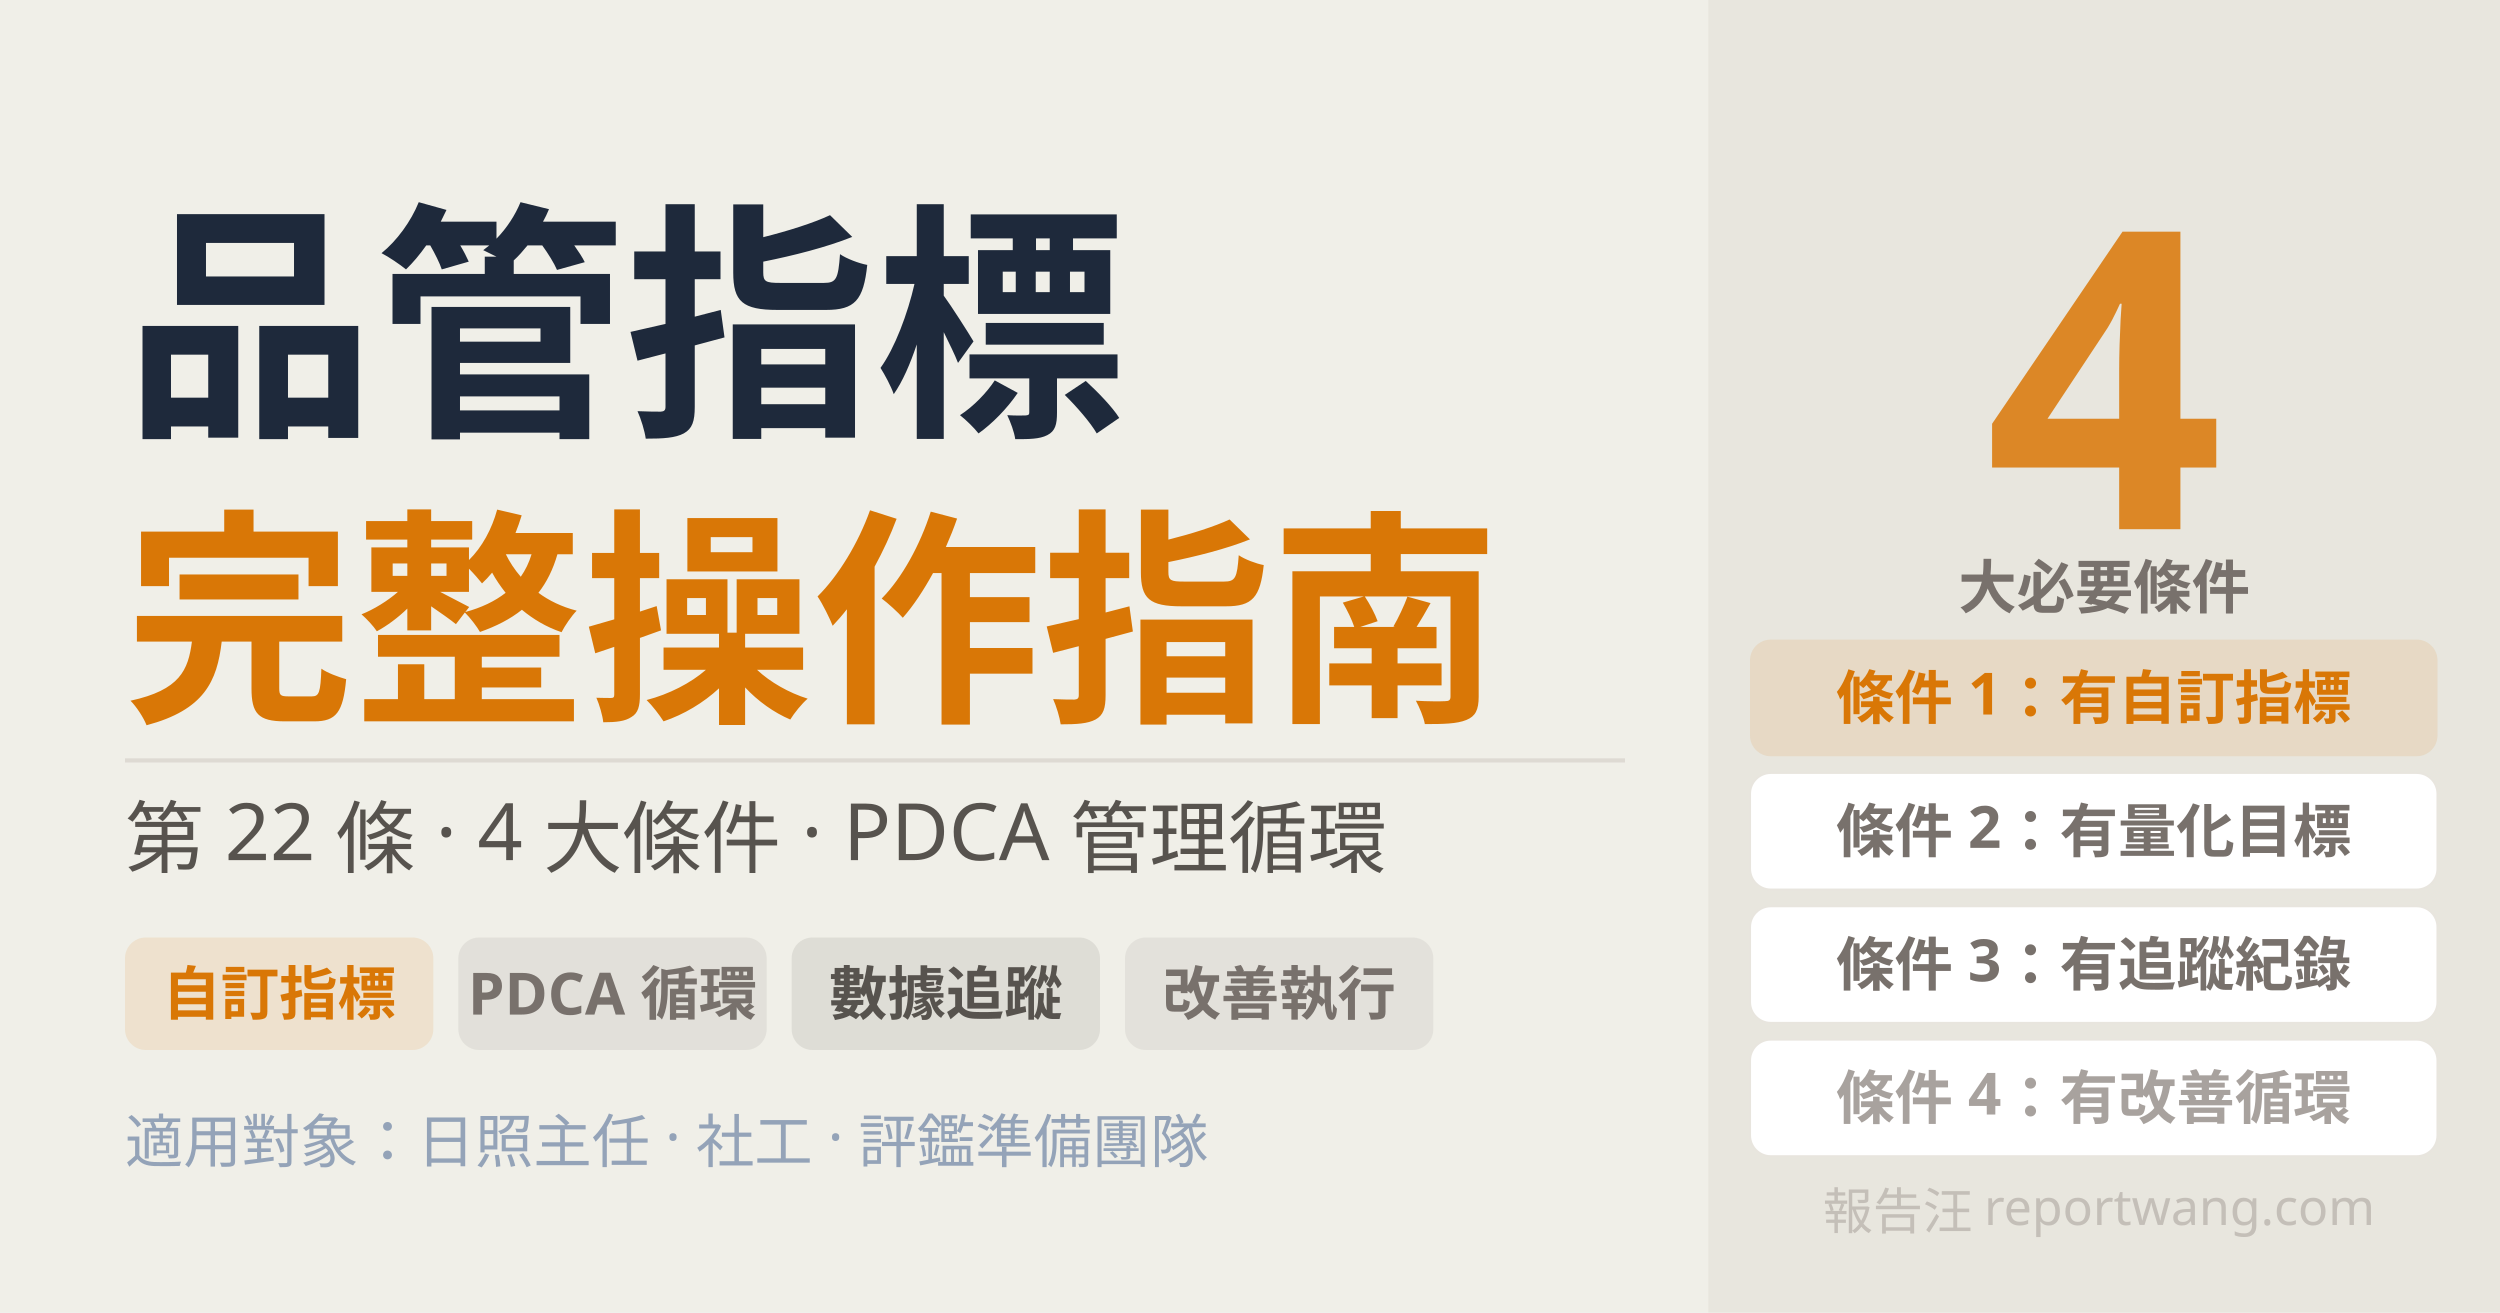
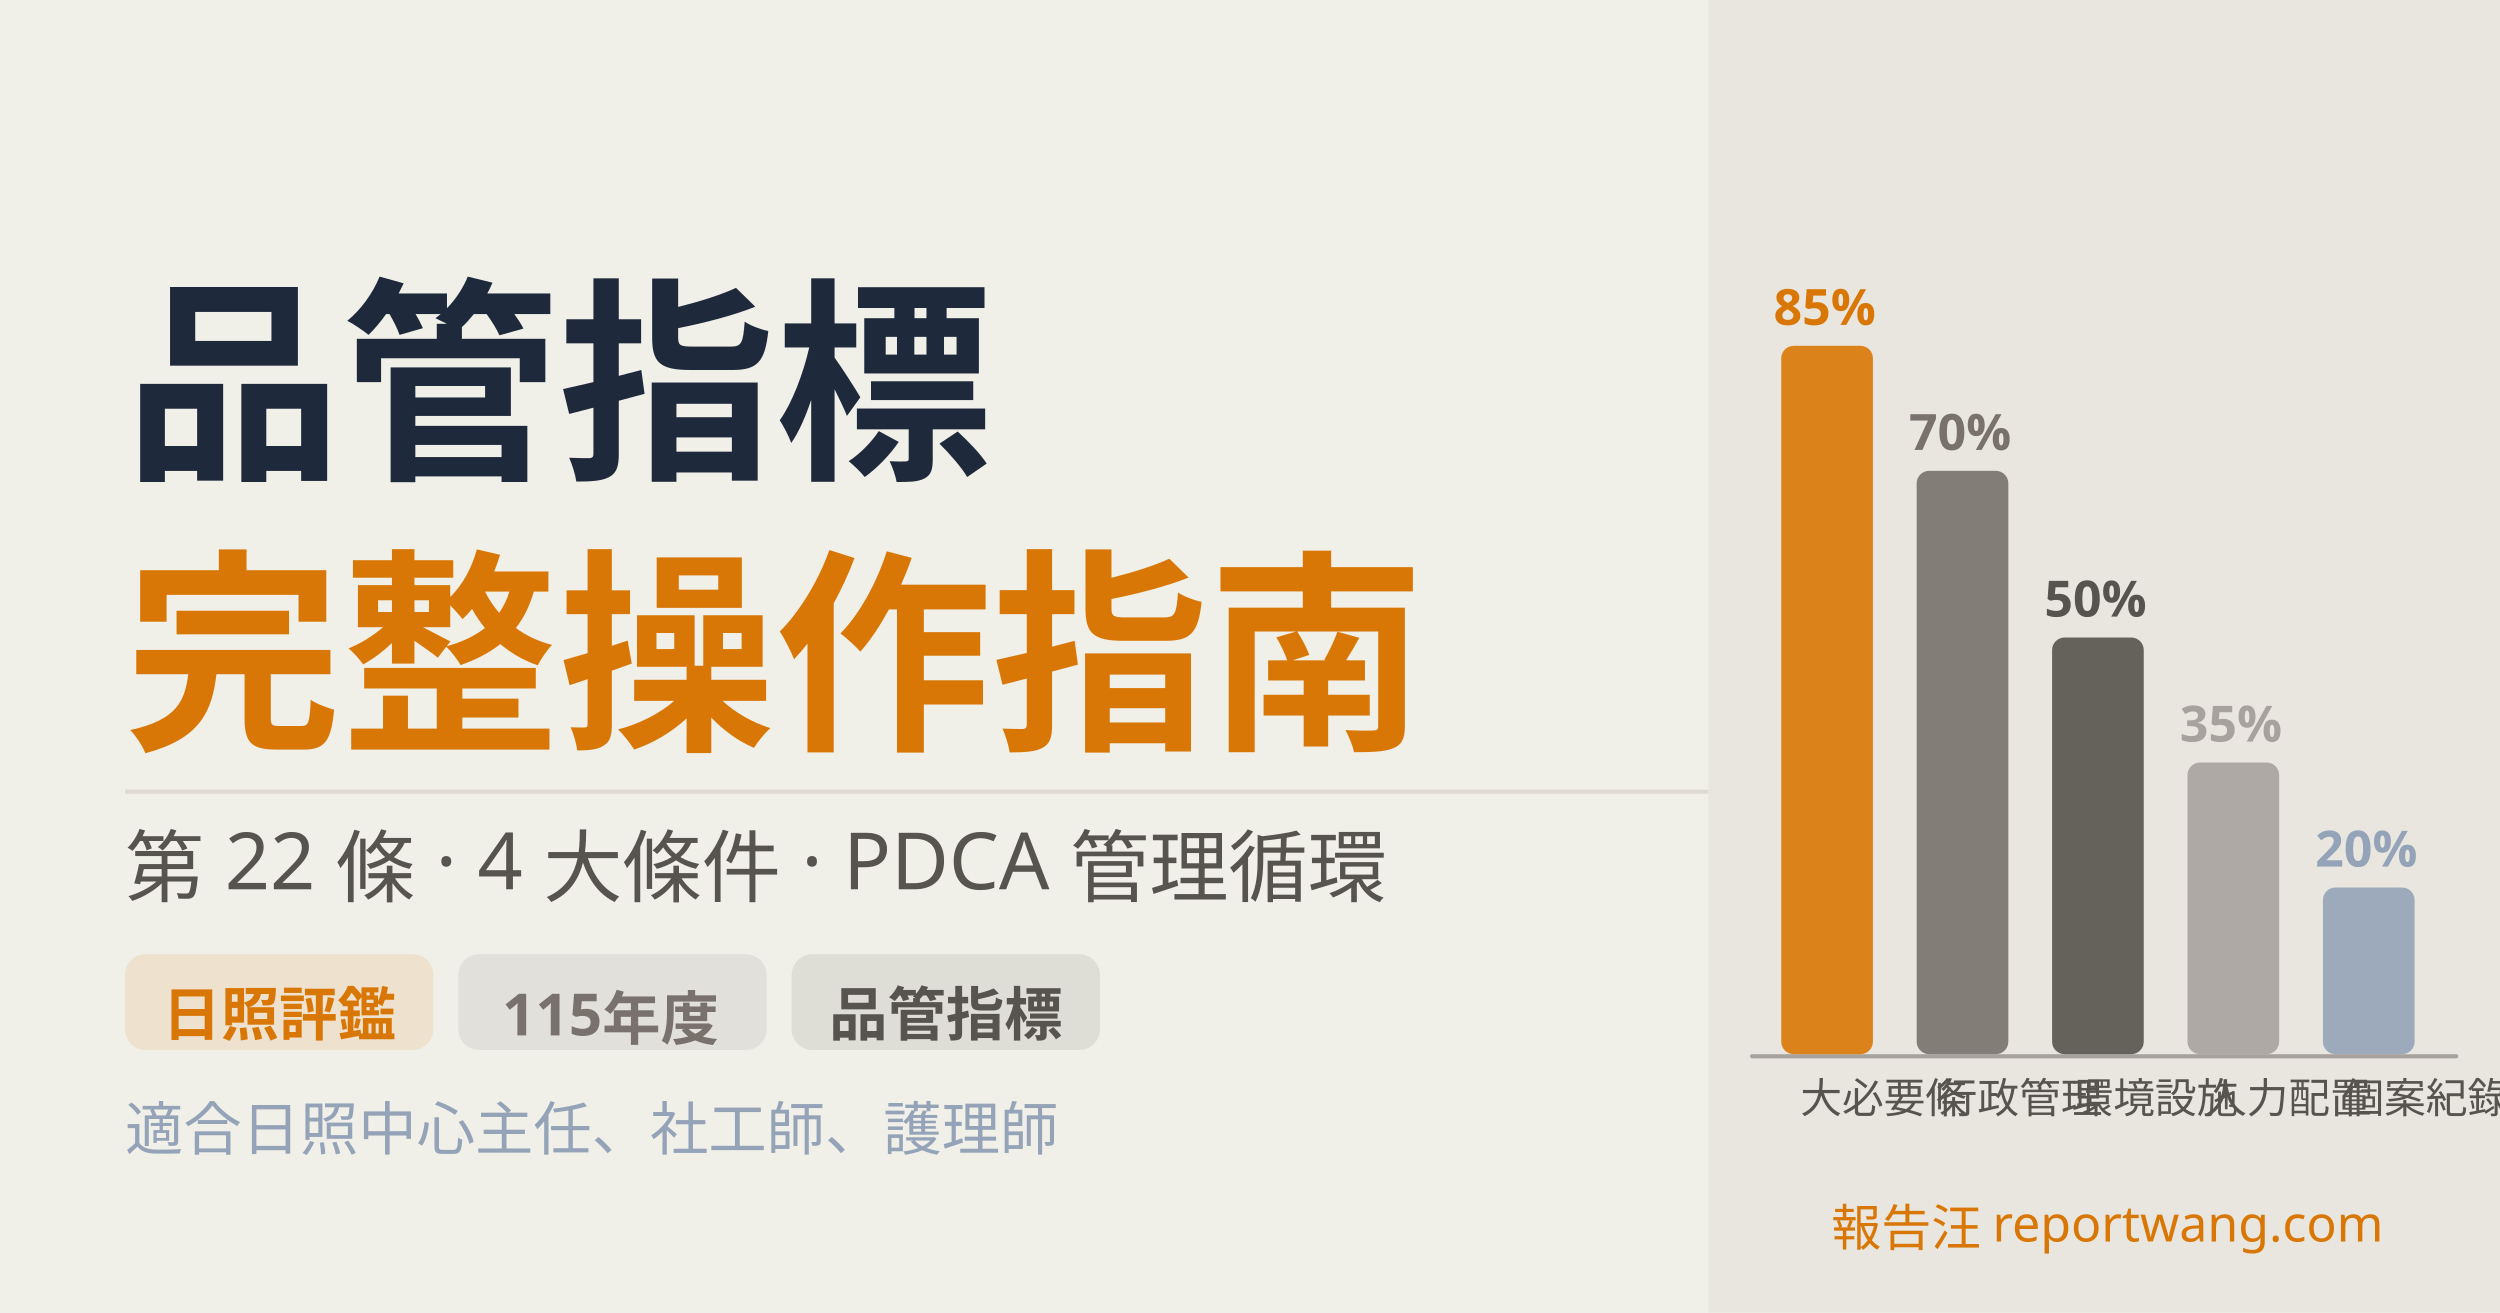
- <svg xmlns="http://www.w3.org/2000/svg" width="1200" height="630" viewBox="0 0 1200 630" font-family="'Noto Sans TC', sans-serif">
+ <svg xmlns="http://www.w3.org/2000/svg" width="1200" height="630" viewBox="0 0 1200 630" fill="none" font-family="'Noto Sans TC', sans-serif">
  <rect width="1200" height="630" fill="#f0efe8" />
-   <rect x="820" y="0" width="380" height="630" fill="#e8e6de" />
-   <text x="1010" y="254" font-size="200" font-weight="900" fill="#d97706" text-anchor="middle" opacity="0.85">4</text>
-   <text x="1010" y="292" font-size="28" fill="#78716c" text-anchor="middle" font-weight="600">大必要條件</text>
-   <rect x="840" y="307" width="330" height="56" rx="10" fill="#d97706" opacity="0.12" />
-   <text x="1005" y="345" font-size="28" fill="#d97706" text-anchor="middle" font-weight="700">條件 1：有自訂指標</text>
-   <rect x="840" y="371" width="330" height="56" rx="10" fill="white" stroke="#e8e5de" stroke-width="1" />
-   <text x="1005" y="409" font-size="28" fill="#78716c" text-anchor="middle" font-weight="600">條件 2：有量化目標</text>
-   <rect x="840" y="435" width="330" height="56" rx="10" fill="white" stroke="#e8e5de" stroke-width="1" />
-   <text x="1005" y="473" font-size="28" fill="#78716c" text-anchor="middle" font-weight="600">條件 3：有追蹤紀錄</text>
-   <rect x="840" y="499" width="330" height="56" rx="10" fill="white" stroke="#e8e5de" stroke-width="1" />
-   <text x="1005" y="537" font-size="28" fill="#a8a29e" text-anchor="middle" font-weight="600">條件 4：有改善循環</text>
-   <text x="60" y="200" font-size="120" font-weight="900" fill="#1e293b">品管指標</text>
-   <text x="60" y="338" font-size="110" font-weight="900" fill="#d97706">完整操作指南</text>
-   <line x1="60" y1="365" x2="780" y2="365" stroke="#dedad3" stroke-width="2" />
-   <text x="60" y="416" font-size="38" fill="#57534e" font-weight="400">第 22 條 · 4 大條件 · PDCA 管理循環</text>
-   <rect x="60" y="450" width="148" height="54" rx="10" fill="#d97706" opacity="0.12" />
-   <text x="134" y="487" font-size="28" fill="#d97706" text-anchor="middle" font-weight="600">自訂指標</text>
-   <rect x="220" y="450" width="148" height="54" rx="10" fill="#78716c" opacity="0.12" />
-   <text x="294" y="487" font-size="28" fill="#78716c" text-anchor="middle" font-weight="600">PDCA 循環</text>
-   <rect x="380" y="450" width="148" height="54" rx="10" fill="#57534e" opacity="0.12" />
-   <text x="454" y="487" font-size="28" fill="#57534e" text-anchor="middle" font-weight="600">數據追蹤</text>
-   <rect x="540" y="450" width="148" height="54" rx="10" fill="#a8a29e" opacity="0.18" />
-   <text x="614" y="487" font-size="28" fill="#78716c" text-anchor="middle" font-weight="600">改善執行</text>
-   <text x="60" y="558" font-size="28" fill="#94a3b8">適用對象：日照主任 · 社工 · 評鑑準備團隊</text>
-   <text x="1140" y="590" font-size="24" fill="#c4bfb8" text-anchor="end" font-weight="400">報告汪 reportwang.com</text>
+   <g clip-path="url(#clip-daycare-quality)">
+     <path d="M1200 0H0V630H1200V0Z" fill="#F0EFE8" />
+     <path d="M1200 0H820V630H1200V0Z" fill="#E8E6DE" />
+     <text fill="#57534E" style="white-space: pre" xml:space="preserve" font-size="36" font-weight="bold" letter-spacing="0em">
+       <tspan x="1010.000" y="103.696" />
+     </text>
+     <path d="M1179 506H841C840.448 506 840 506.448 840 507C840 507.552 840.448 508 841 508H1179C1179.55 508 1180 507.552 1180 507C1180 506.448 1179.55 506 1179 506Z" fill="#A8A29E" />
+     <path opacity="0.9" d="M893 166H861C857.686 166 855 168.686 855 172V500C855 503.314 857.686 506 861 506H893C896.314 506 899 503.314 899 500V172C899 168.686 896.314 166 893 166Z" fill="#D97706" />
+     <text fill="#D97706" style="white-space: pre" xml:space="preserve" font-size="24" font-weight="bold" letter-spacing="0em">
+       <tspan x="851.312" y="155.964">85%</tspan>
+     </text>
+     <path opacity="0.9" d="M958 226H926C922.686 226 920 228.686 920 232V500C920 503.314 922.686 506 926 506H958C961.314 506 964 503.314 964 500V232C964 228.686 961.314 226 958 226Z" fill="#78716C" />
+     <text fill="#78716C" style="white-space: pre" xml:space="preserve" font-size="24" font-weight="bold" letter-spacing="0em">
+       <tspan x="916.312" y="215.964">70%</tspan>
+     </text>
+     <path opacity="0.9" d="M1023 306H991C987.686 306 985 308.686 985 312V500C985 503.314 987.686 506 991 506H1023C1026.31 506 1029 503.314 1029 500V312C1029 308.686 1026.31 306 1023 306Z" fill="#57534E" />
+     <text fill="#57534E" style="white-space: pre" xml:space="preserve" font-size="24" font-weight="bold" letter-spacing="0em">
+       <tspan x="981.312" y="295.964">50%</tspan>
+     </text>
+     <path opacity="0.9" d="M1088 366H1056C1052.69 366 1050 368.686 1050 372V500C1050 503.314 1052.69 506 1056 506H1088C1091.31 506 1094 503.314 1094 500V372C1094 368.686 1091.31 366 1088 366Z" fill="#A8A29E" />
+     <text fill="#A8A29E" style="white-space: pre" xml:space="preserve" font-size="24" font-weight="bold" letter-spacing="0em">
+       <tspan x="1046.31" y="355.964">35%</tspan>
+     </text>
+     <path opacity="0.9" d="M1153 426H1121C1117.69 426 1115 428.686 1115 432V500C1115 503.314 1117.69 506 1121 506H1153C1156.31 506 1159 503.314 1159 500V432C1159 428.686 1156.31 426 1153 426Z" fill="#94A3B8" />
+     <text fill="#94A3B8" style="white-space: pre" xml:space="preserve" font-size="24" font-weight="bold" letter-spacing="0em">
+       <tspan x="1111.31" y="415.964">20%</tspan>
+     </text>
+     <text fill="#57534E" style="white-space: pre" xml:space="preserve" font-size="20" letter-spacing="0em">
+       <tspan x="864.168" y="534.22">大必要條</tspan>
+     </text>
+     <text fill="#57534E" style="white-space: pre" xml:space="preserve" font-size="20" letter-spacing="0em">
+       <tspan x="929.17" y="534.22">行政管理</tspan>
+     </text>
+     <text fill="#57534E" style="white-space: pre" xml:space="preserve" font-size="20" letter-spacing="0em">
+       <tspan x="994.365" y="534.22">環境設施</tspan>
+     </text>
+     <text fill="#57534E" style="white-space: pre" xml:space="preserve" font-size="20" letter-spacing="0em">
+       <tspan x="1058.38" y="534.22">人力配置</tspan>
+     </text>
+     <text fill="#57534E" style="white-space: pre" xml:space="preserve" font-size="20" letter-spacing="0em">
+       <tspan x="1124.36" y="534.22">個案紀錄</tspan>
+     </text>
+     <text fill="#1E293B" style="white-space: pre" xml:space="preserve" font-size="104" font-weight="bold" letter-spacing="0em">
+       <tspan x="60" y="222.0">品管指標</tspan>
+     </text>
+     <text fill="#D97706" style="white-space: pre" xml:space="preserve" font-size="104" font-weight="bold" letter-spacing="0em">
+       <tspan x="60" y="352.0">完整操作指南</tspan>
+     </text>
+     <path d="M60 380H820" stroke="#DEDAD3" stroke-width="2" />
+     <text fill="#57534E" style="white-space: pre" xml:space="preserve" font-size="38" letter-spacing="0em">
+       <tspan x="60" y="430.0">第 22 條 · 4 大條件 · PDCA 管理循環</tspan>
+     </text>
+     <path opacity="0.12" d="M198 458.00H70C64.477 458.00 60 462.477 60 468.00V494.00C60 499.523 64.477 504.00 70 504.00H198C203.523 504.00 208 499.523 208 494.00V468.00C208 462.477 203.523 458.00 198 458.00Z" fill="#D97706" />
+     <text fill="#D97706" style="white-space: pre" xml:space="preserve" font-size="28" font-weight="bold" letter-spacing="0em">
+       <tspan x="78" y="497.000">日照評鑑</tspan>
+     </text>
+     <path opacity="0.12" d="M358 458.00H230C224.477 458.00 220 462.477 220 468.00V494.00C220 499.523 224.477 504.00 230 504.00H358C363.523 504.00 368 499.523 368 494.00V468.00C368 462.477 363.523 458.00 358 458.00Z" fill="#78716C" />
+     <text fill="#78716C" style="white-space: pre" xml:space="preserve" font-size="28" font-weight="bold" letter-spacing="0em">
+       <tspan x="241" y="497.000">115年度</tspan>
+     </text>
+     <path opacity="0.12" d="M518 458.00H390C384.477 458.00 380 462.477 380 468.00V494.00C380 499.523 384.477 504.00 390 504.00H518C523.523 504.00 528 499.523 528 494.00V468.00C528 462.477 523.523 458.00 518 458.00Z" fill="#57534E" />
+     <text fill="#57534E" style="white-space: pre" xml:space="preserve" font-size="28" font-weight="bold" letter-spacing="0em">
+       <tspan x="398" y="497.000">品管指標</tspan>
+     </text>
+     <text fill="#94A3B8" style="white-space: pre" xml:space="preserve" font-size="28" letter-spacing="0em">
+       <tspan x="60" y="552.0">適合日照中心主任、社工師、護理師</tspan>
+     </text>
+     <text fill="#D97706" style="white-space: pre" xml:space="preserve" font-size="24" letter-spacing="0em">
+       <tspan x="879.008" y="597.928">報告汪 reportwang.com</tspan>
+     </text>
+   </g>
+   <defs>
+     <clipPath id="clip-daycare-quality">
+       <rect width="1200" height="630" fill="white" />
+     </clipPath>
+   </defs>
</svg>
